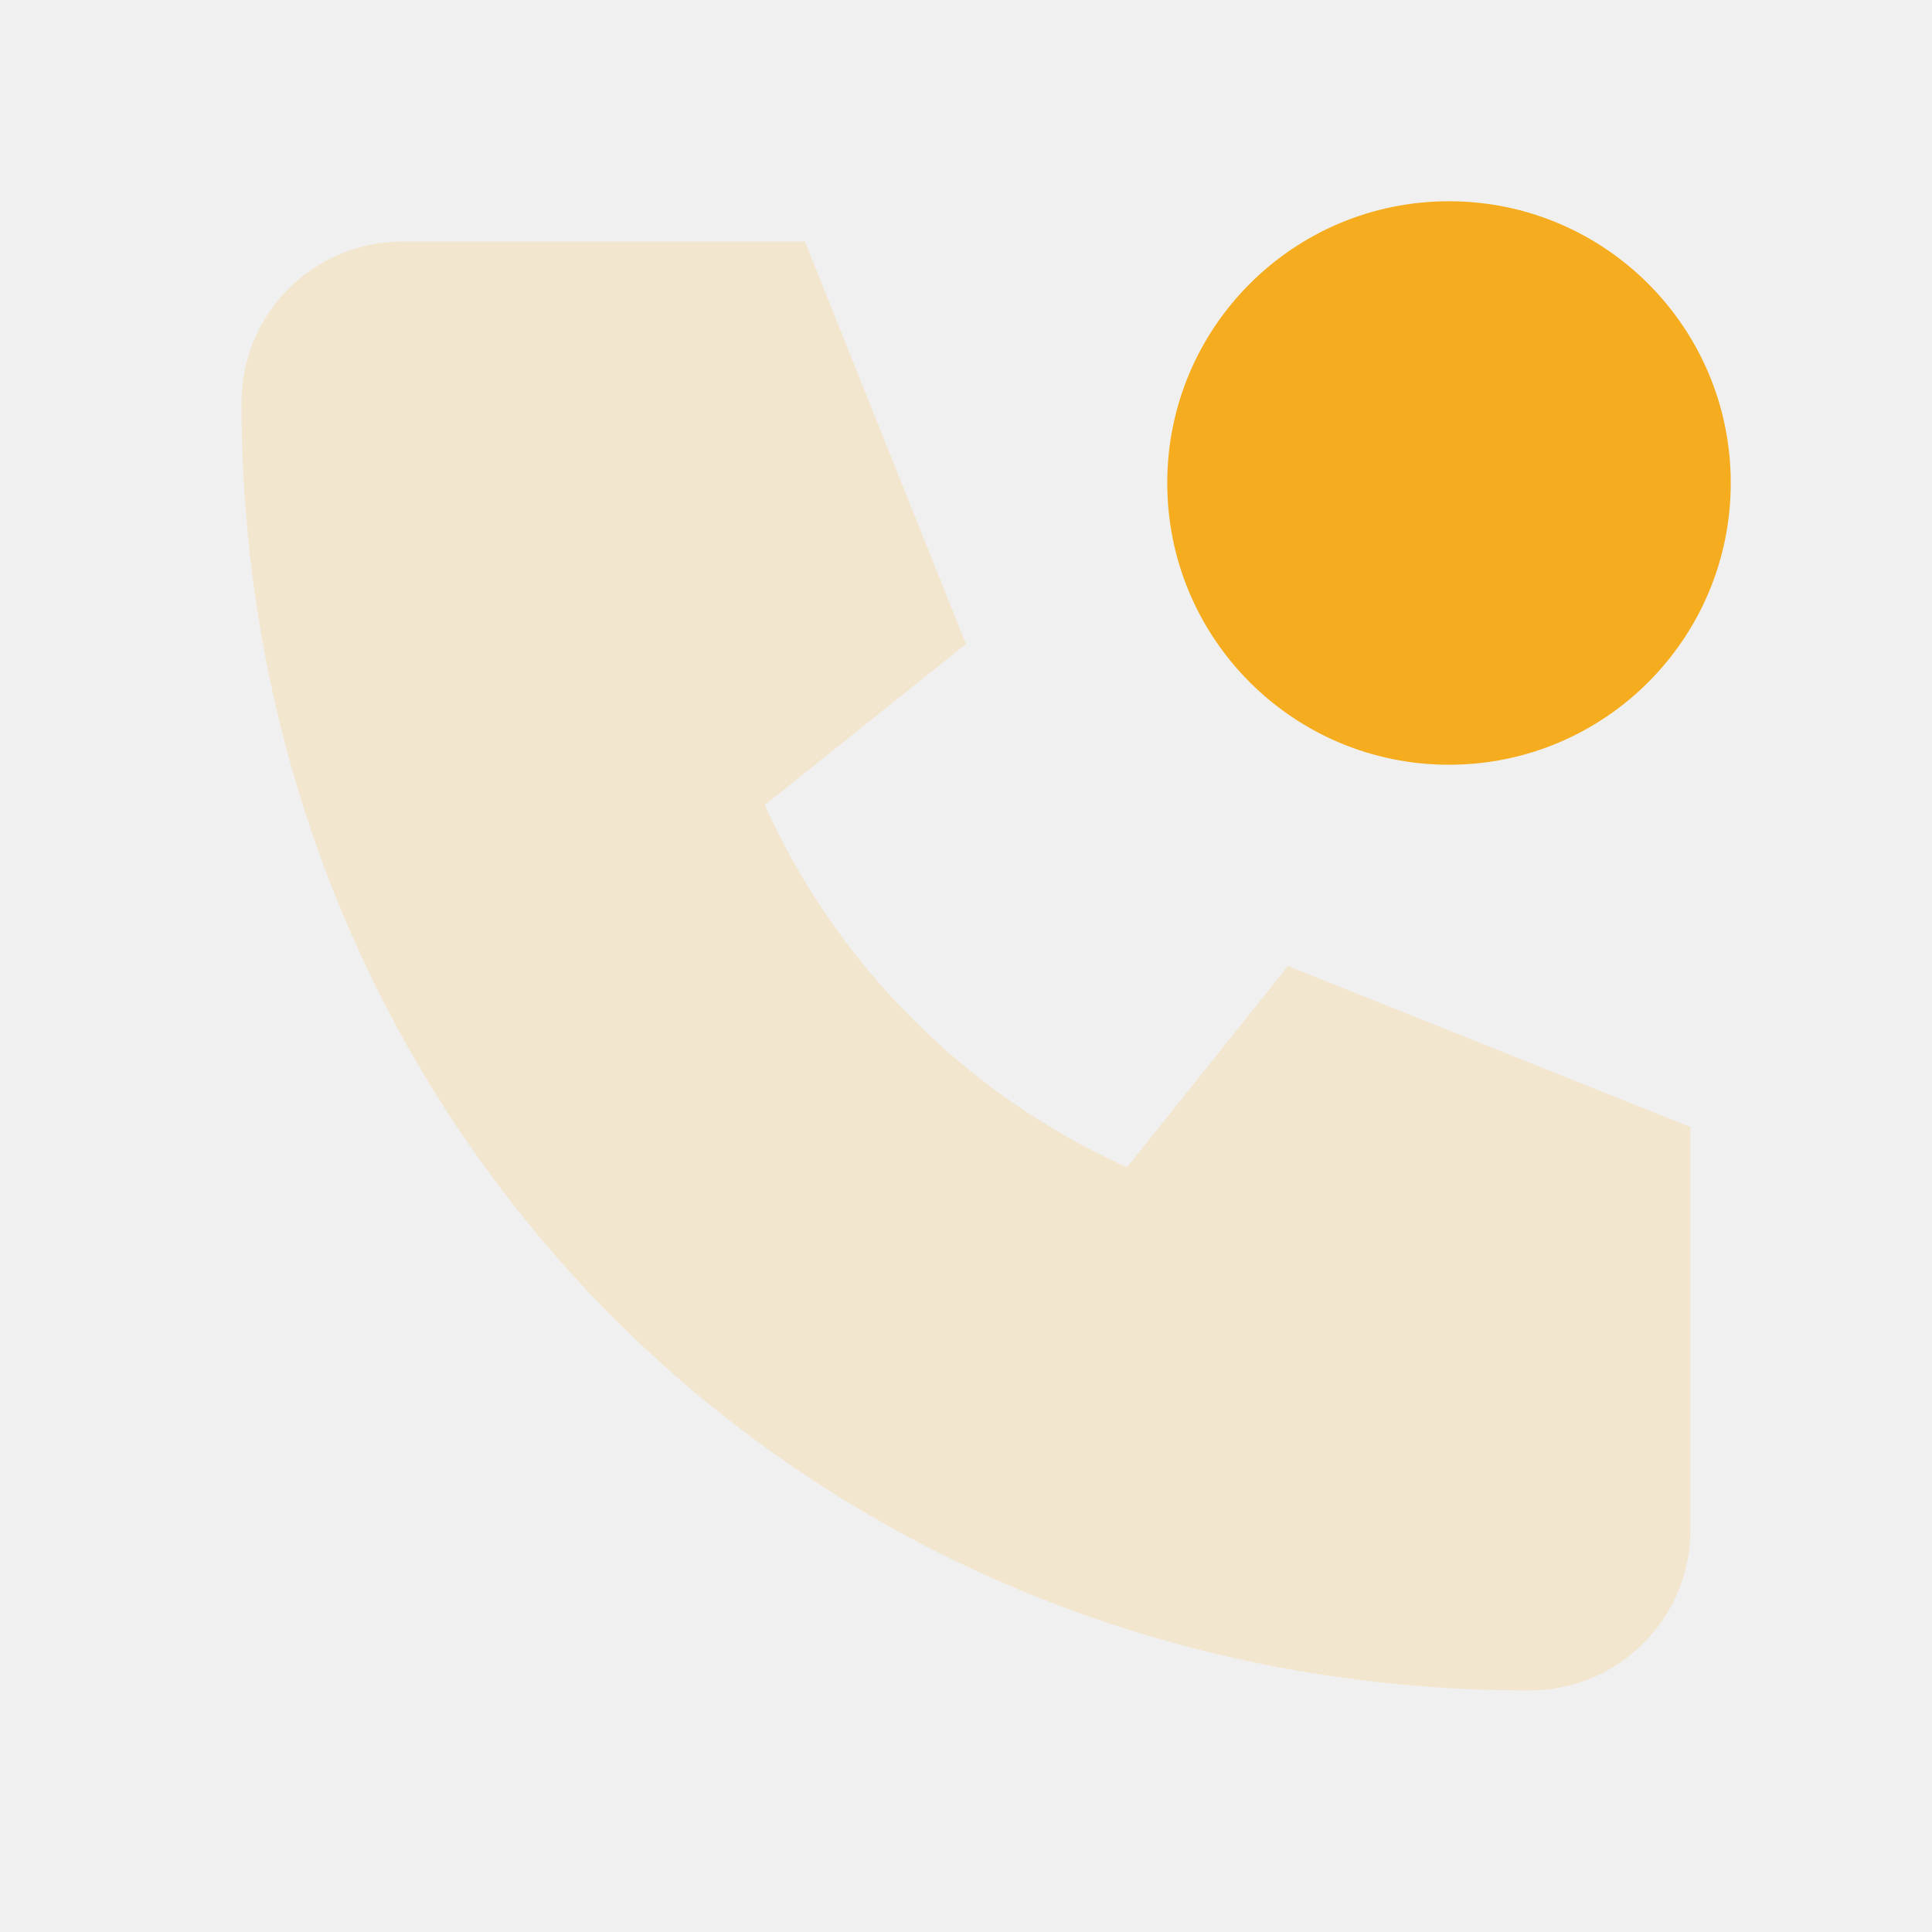
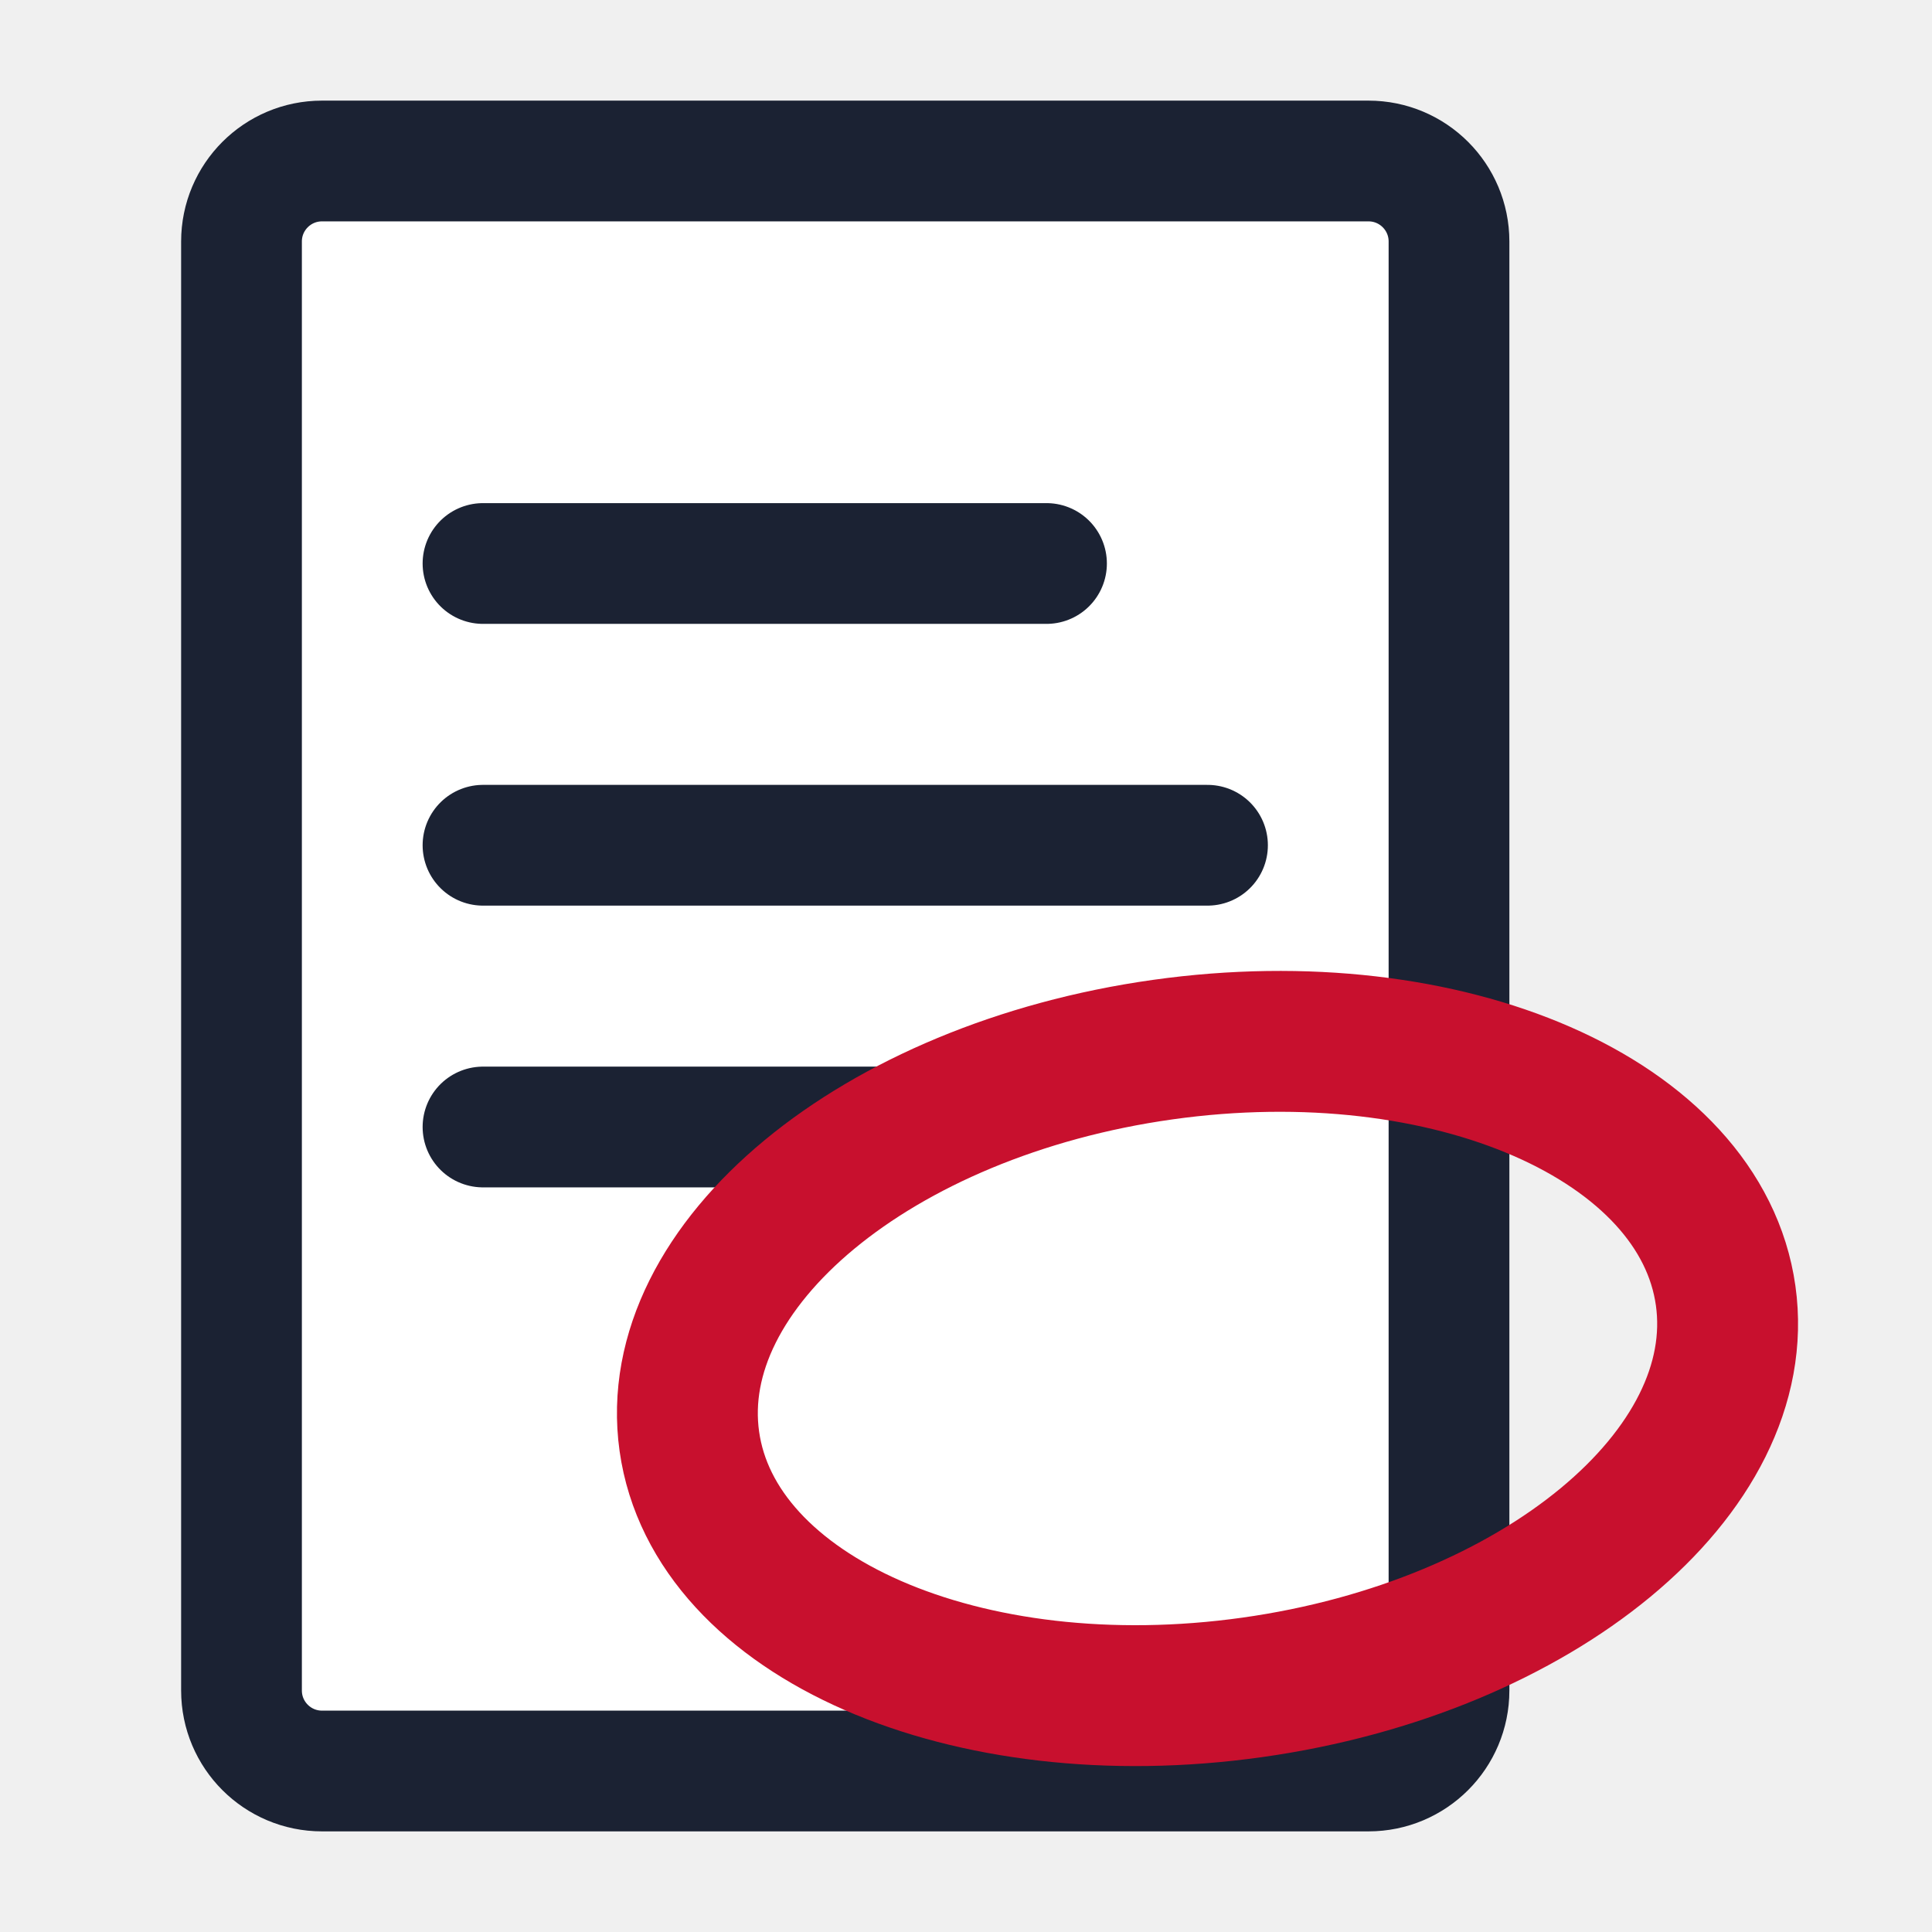
<svg xmlns="http://www.w3.org/2000/svg" viewBox="0 0 48 48" role="img">
-   <style>.m{fill:#F3E6CF}.a{fill:#F5AD1F}@media (prefers-color-scheme:light){.m{fill:#1A1A18}}</style>
-   <path class="m" fill-rule="evenodd" d="M10 6h10l4 10-5 4a18 18 0 0 0 9 9l4-5 10 4v10a4 4 0 0 1-4 4C20 42 6 28 6 10a4 4 0 0 1 4-4z" />
-   <circle class="a" cx="36" cy="12" r="7" />
+   <rect x="6" y="4" width="30" height="40" rx="2" fill="#fff" stroke="#1B2233" stroke-width="3" />
+   <path d="M12 14h14M12 21h18M12 28h10" stroke="#1B2233" stroke-width="3" stroke-linecap="round" />
+   <ellipse cx="30" cy="34" rx="13" ry="8" fill="none" stroke="#C8102E" stroke-width="3.5" transform="rotate(-8 30 34)" />
</svg>
